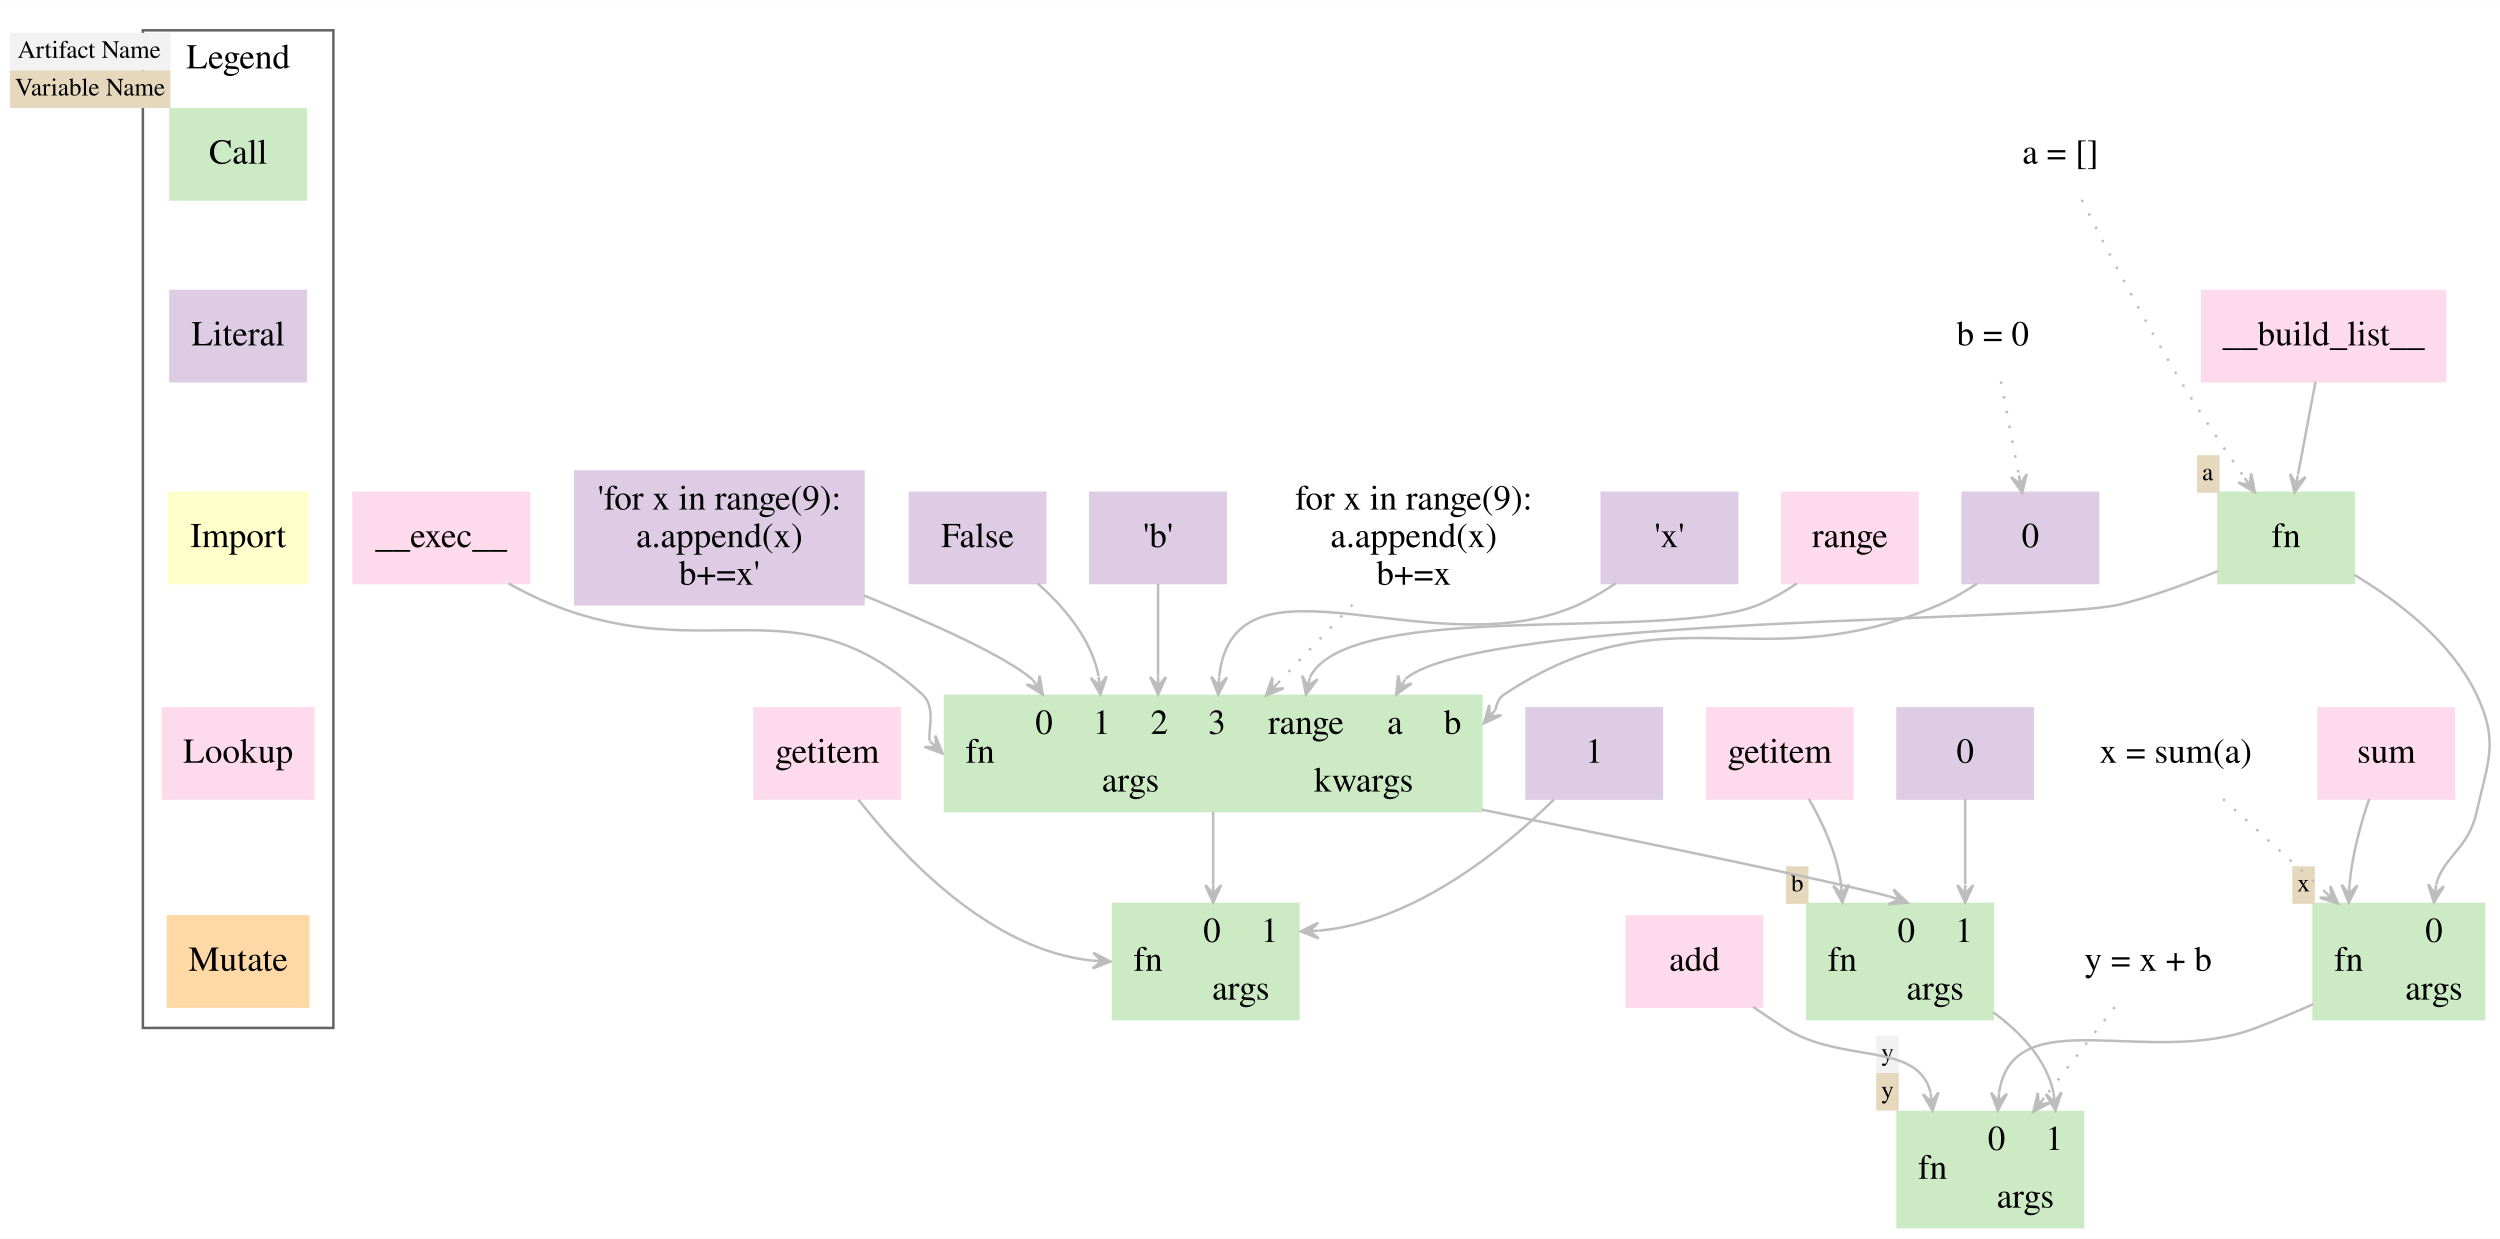
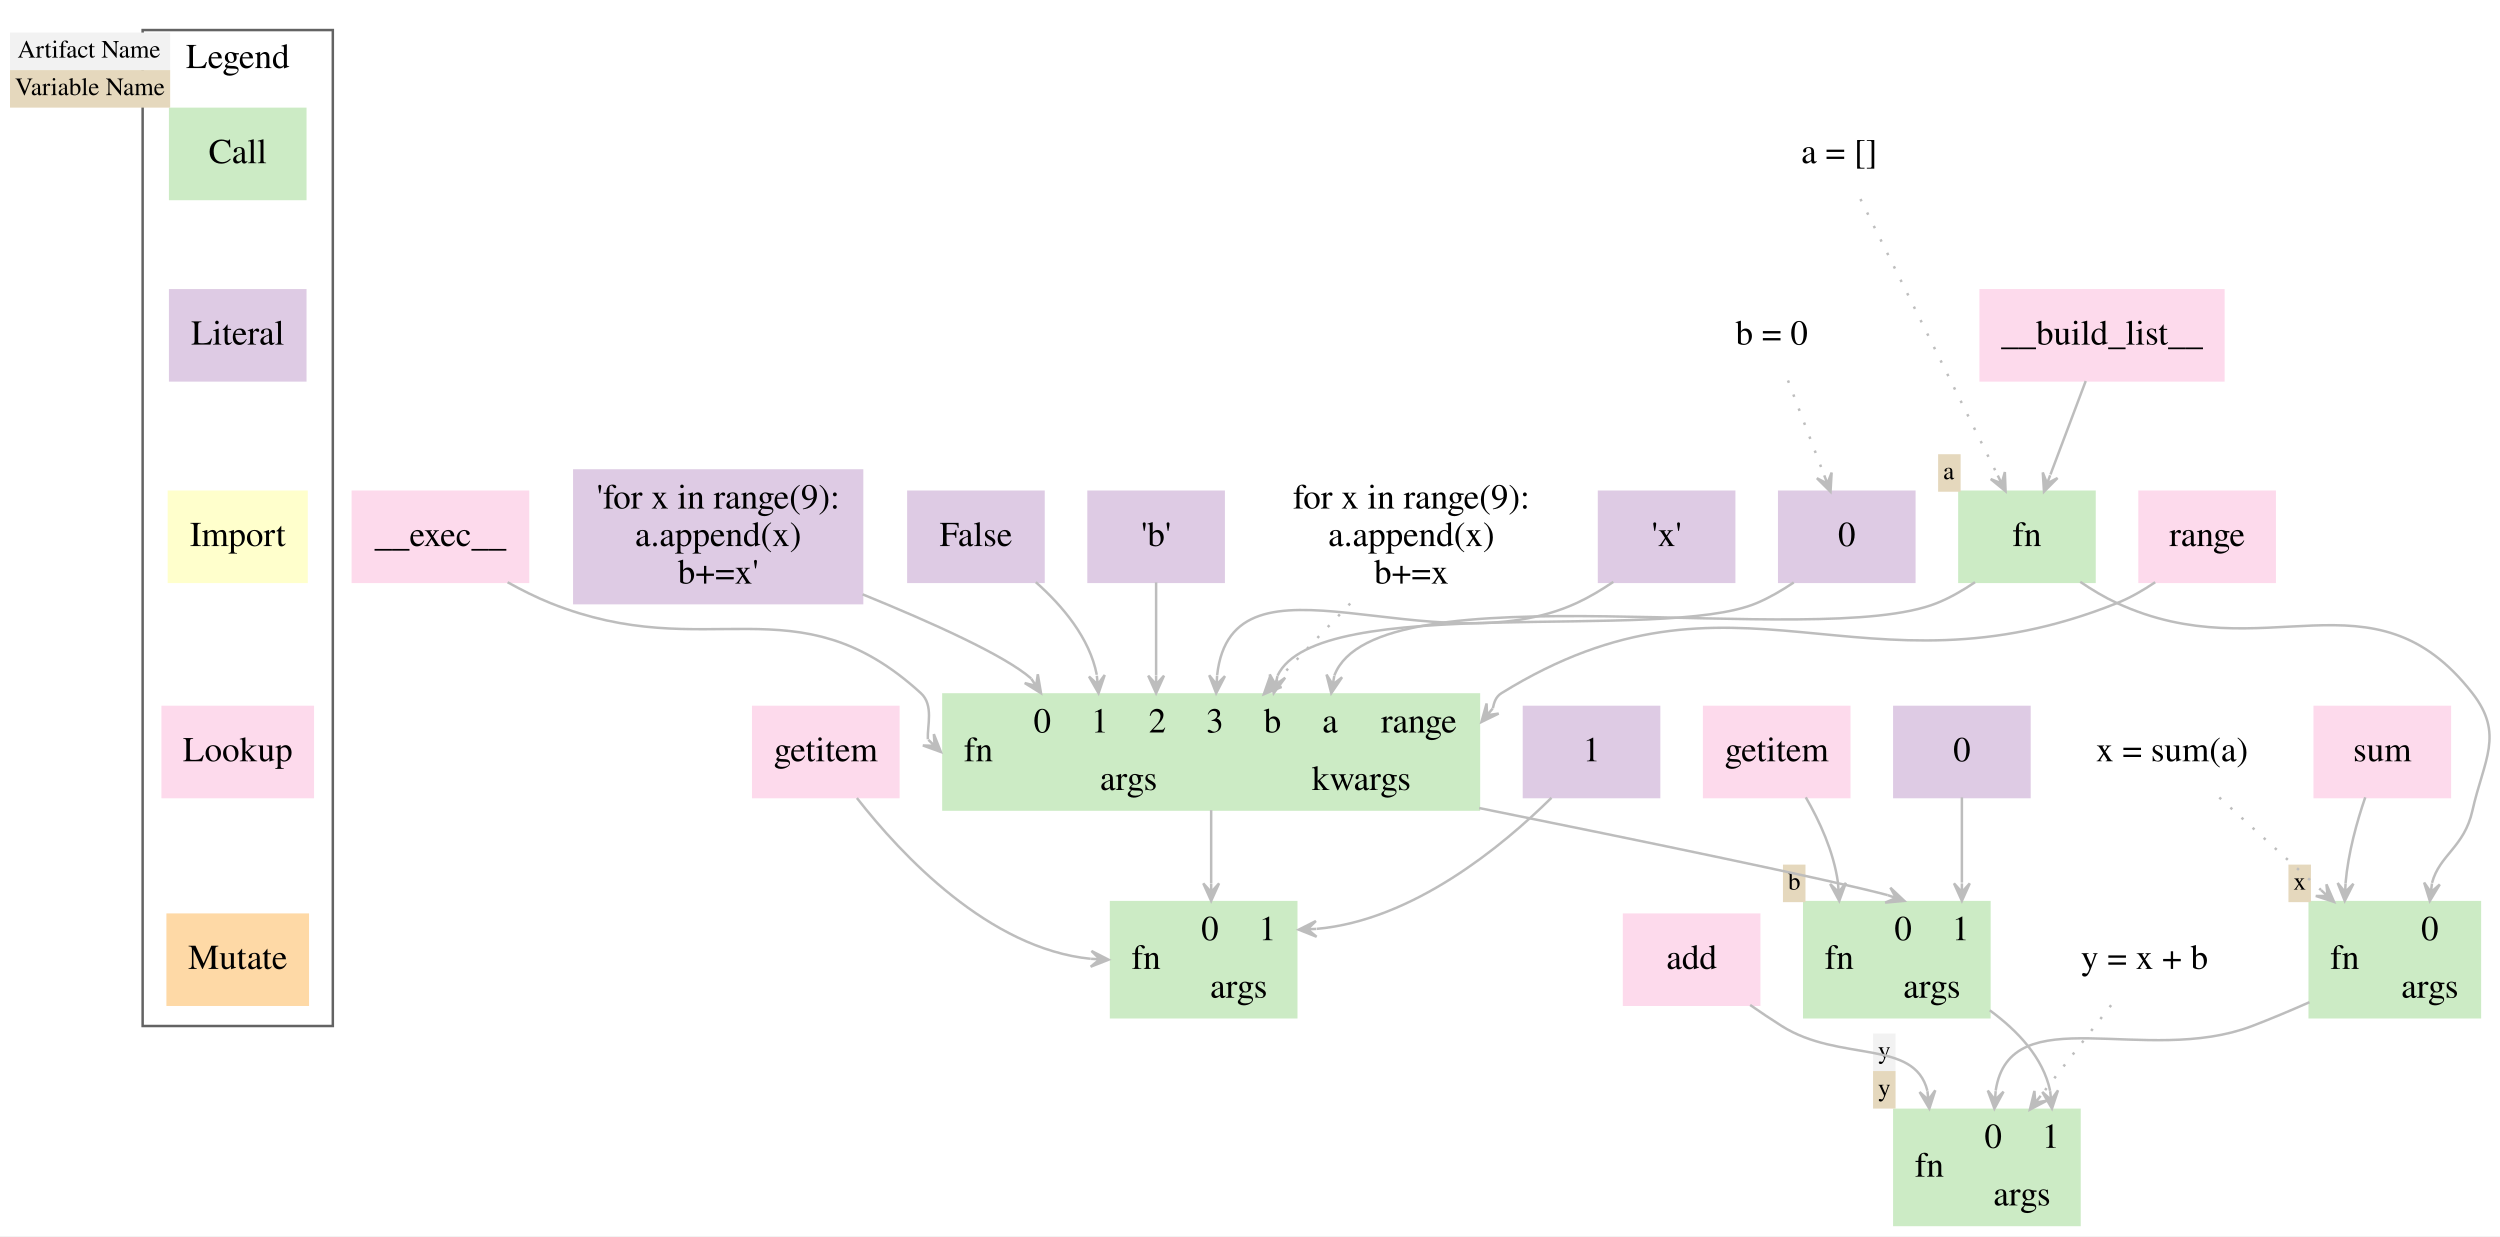
- <svg xmlns="http://www.w3.org/2000/svg" width="997pt" height="494pt" viewBox="0.00 0.00 997.36 494.00">
+ <svg xmlns="http://www.w3.org/2000/svg" width="999pt" height="494pt" viewBox="0.00 0.00 999.04 494.00">
  <g id="graph0" class="graph" transform="scale(1 1) rotate(0) translate(4 490)">
-     <polygon fill="white" stroke="transparent" points="-4,4 -4,-490 993.36,-490 993.36,4 -4,4" />
+     <polygon fill="white" stroke="transparent" points="-4,4 -4,-490 995.04,-490 995.04,4 -4,4" />
    <g id="clust1" class="cluster">
      <polygon fill="none" stroke="#636363" points="53,-80 53,-478 129,-478 129,-80 53,-80" />
      <text text-anchor="middle" x="91" y="-462.8" font-family="Times,serif" font-size="14.00">Legend</text>
    </g>
    <g id="node1" class="node">
      <polygon fill="#ccebc5" stroke="#ccebc5" points="64,-410.5 64,-446.5 118,-446.5 118,-410.5 64,-410.5" />
      <text text-anchor="middle" x="91" y="-424.8" font-family="Times,serif" font-size="14.00">Call</text>
      <polygon fill="#f2f2f2" stroke="transparent" points="0,-462 0,-477 64,-477 64,-462 0,-462" />
      <text text-anchor="start" x="3" y="-467" font-family="Times,serif" font-size="10.00">Artifact Name</text>
      <polygon fill="#e5d8bd" stroke="transparent" points="0,-447 0,-462 64,-462 64,-447 0,-447" />
      <text text-anchor="start" x="2" y="-452" font-family="Times,serif" font-size="10.00">Variable Name</text>
    </g>
    <g id="node2" class="node">
      <polygon fill="#decbe4" stroke="#decbe4" points="118,-374 64,-374 64,-338 118,-338 118,-374" />
      <text text-anchor="middle" x="91" y="-352.3" font-family="Times,serif" font-size="14.00">Literal</text>
    </g>
    <g id="node3" class="node">
      <polygon fill="#ffffcc" stroke="#ffffcc" points="118.5,-293.5 63.5,-293.5 63.5,-257.5 118.5,-257.5 118.5,-293.5" />
      <text text-anchor="middle" x="91" y="-271.8" font-family="Times,serif" font-size="14.00">Import</text>
    </g>
    <g id="node4" class="node">
      <polygon fill="#fddaec" stroke="#fddaec" points="121,-207.5 61,-207.5 61,-171.5 121,-171.5 121,-207.5" />
      <text text-anchor="middle" x="91" y="-185.8" font-family="Times,serif" font-size="14.00">Lookup</text>
    </g>
    <g id="node5" class="node">
      <polygon fill="#fed9a6" stroke="#fed9a6" points="63,-88.5 63,-124.5 119,-124.5 119,-88.5 63,-88.5" />
      <text text-anchor="middle" x="91" y="-102.8" font-family="Times,serif" font-size="14.00">Mutate</text>
    </g>
    <g id="node6" class="node">
-       <polygon fill="#fddaec" stroke="#fddaec" points="971.5,-374 874.5,-374 874.5,-338 971.5,-338 971.5,-374" />
-       <text text-anchor="middle" x="923" y="-352.3" font-family="Times,serif" font-size="14.00">__build_list__</text>
+       <polygon fill="#fddaec" stroke="#fddaec" points="884.5,-374 787.5,-374 787.5,-338 884.5,-338 884.5,-374" />
+       <text text-anchor="middle" x="836" y="-352.3" font-family="Times,serif" font-size="14.00">__build_list__</text>
    </g>
    <g id="node7" class="node">
-       <polygon fill="#ccebc5" stroke="#ccebc5" points="881,-257.5 881,-293.5 935,-293.5 935,-257.5 881,-257.5" />
-       <text text-anchor="middle" x="908" y="-271.8" font-family="Times,serif" font-size="14.00">fn</text>
-       <polygon fill="#e5d8bd" stroke="transparent" points="872.5,-293.5 872.5,-308.5 881.5,-308.5 881.5,-293.5 872.5,-293.5" />
-       <text text-anchor="start" x="874.5" y="-298.5" font-family="Times,serif" font-size="10.00">a</text>
+       <polygon fill="#ccebc5" stroke="#ccebc5" points="779,-257.5 779,-293.5 833,-293.5 833,-257.5 779,-257.5" />
+       <text text-anchor="middle" x="806" y="-271.8" font-family="Times,serif" font-size="14.00">fn</text>
+       <polygon fill="#e5d8bd" stroke="transparent" points="770.5,-293.5 770.5,-308.5 779.5,-308.5 779.5,-293.5 770.5,-293.5" />
+       <text text-anchor="start" x="772.5" y="-298.5" font-family="Times,serif" font-size="10.00">a</text>
    </g>
    <g id="edge5" class="edge">
-       <path fill="none" stroke="#bdbdbd" d="M919.75,-337.75C917.7,-326.93 915.04,-312.8 912.76,-300.74" />
-       <polygon fill="#bdbdbd" stroke="#bdbdbd" points="911.4,-293.54 915.8,-299.84 912.05,-296.98 912.7,-300.42 912.7,-300.42 912.7,-300.42 912.05,-296.98 909.61,-301.01 911.4,-293.54 911.4,-293.54" />
+       <path fill="none" stroke="#bdbdbd" d="M829.49,-337.75C825.37,-326.83 819.98,-312.54 815.4,-300.4" />
+       <polygon fill="#bdbdbd" stroke="#bdbdbd" points="812.81,-293.54 818.23,-298.98 814.04,-296.82 815.28,-300.09 815.28,-300.09 815.28,-300.09 814.04,-296.82 812.33,-301.21 812.81,-293.54 812.81,-293.54" />
    </g>
    <g id="node15" class="node">
      <polygon fill="#ccebc5" stroke="#ccebc5" points="373,-166.5 373,-212.5 587,-212.5 587,-166.5 373,-166.5" />
      <text text-anchor="middle" x="387" y="-185.8" font-family="Times,serif" font-size="14.00">fn</text>
      <polyline fill="none" stroke="#ccebc5" points="401,-166.5 401,-212.5 " />
      <text text-anchor="middle" x="412.5" y="-197.3" font-family="Times,serif" font-size="14.00">0</text>
      <polyline fill="none" stroke="#ccebc5" points="424,-189.5 424,-212.5 " />
      <text text-anchor="middle" x="435.5" y="-197.3" font-family="Times,serif" font-size="14.00">1</text>
      <polyline fill="none" stroke="#ccebc5" points="447,-189.5 447,-212.5 " />
      <text text-anchor="middle" x="458.5" y="-197.3" font-family="Times,serif" font-size="14.00">2</text>
      <polyline fill="none" stroke="#ccebc5" points="470,-189.5 470,-212.5 " />
      <text text-anchor="middle" x="481.5" y="-197.3" font-family="Times,serif" font-size="14.00">3</text>
      <polyline fill="none" stroke="#ccebc5" points="401,-189.5 493,-189.5 " />
      <text text-anchor="middle" x="447" y="-174.3" font-family="Times,serif" font-size="14.00">args</text>
      <polyline fill="none" stroke="#ccebc5" points="493,-166.5 493,-212.5 " />
-       <text text-anchor="middle" x="517" y="-197.3" font-family="Times,serif" font-size="14.00">range</text>
-       <polyline fill="none" stroke="#ccebc5" points="541,-189.5 541,-212.5 " />
-       <text text-anchor="middle" x="552.5" y="-197.3" font-family="Times,serif" font-size="14.00">a</text>
-       <polyline fill="none" stroke="#ccebc5" points="564,-189.5 564,-212.5 " />
-       <text text-anchor="middle" x="575.5" y="-197.3" font-family="Times,serif" font-size="14.00">b</text>
+       <text text-anchor="middle" x="504.5" y="-197.3" font-family="Times,serif" font-size="14.00">b</text>
+       <polyline fill="none" stroke="#ccebc5" points="516,-189.5 516,-212.5 " />
+       <text text-anchor="middle" x="527.5" y="-197.3" font-family="Times,serif" font-size="14.00">a</text>
+       <polyline fill="none" stroke="#ccebc5" points="539,-189.5 539,-212.5 " />
+       <text text-anchor="middle" x="563" y="-197.3" font-family="Times,serif" font-size="14.00">range</text>
      <polyline fill="none" stroke="#ccebc5" points="493,-189.5 587,-189.5 " />
      <text text-anchor="middle" x="540" y="-174.3" font-family="Times,serif" font-size="14.00">kwargs</text>
    </g>
    <g id="edge12" class="edge">
-       <path fill="none" stroke="#bdbdbd" d="M880.87,-262.29C869.13,-257.47 855.1,-252.29 842,-249 812.82,-241.66 588.11,-244.82 556.65,-219.3" />
-       <polygon fill="#bdbdbd" stroke="#bdbdbd" points="553,-213 559.24,-217.48 554.76,-216.03 556.51,-219.06 556.51,-219.06 556.51,-219.06 554.76,-216.03 553.79,-220.64 553,-213 553,-213" />
+       <path fill="none" stroke="#bdbdbd" d="M785.26,-257.36C780.49,-254.13 775.26,-251.11 770,-249 721.91,-229.68 545.65,-263.88 529.23,-220.05" />
+       <polygon fill="#bdbdbd" stroke="#bdbdbd" points="528,-213 532.31,-219.36 528.6,-216.45 529.2,-219.9 529.2,-219.9 529.2,-219.9 528.6,-216.45 526.1,-220.44 528,-213 528,-213" />
    </g>
    <g id="node23" class="node">
      <polygon fill="#ccebc5" stroke="#ccebc5" points="919,-83.5 919,-129.5 987,-129.5 987,-83.5 919,-83.5" />
      <text text-anchor="middle" x="933" y="-102.8" font-family="Times,serif" font-size="14.00">fn</text>
      <polyline fill="none" stroke="#ccebc5" points="947,-83.5 947,-129.5 " />
      <text text-anchor="middle" x="967" y="-114.3" font-family="Times,serif" font-size="14.00">0</text>
      <polyline fill="none" stroke="#ccebc5" points="947,-106.5 987,-106.5 " />
      <text text-anchor="middle" x="967" y="-91.3" font-family="Times,serif" font-size="14.00">args</text>
      <polygon fill="#e5d8bd" stroke="transparent" points="910.5,-129.5 910.5,-144.5 919.5,-144.5 919.5,-129.5 910.5,-129.5" />
      <text text-anchor="start" x="912.5" y="-134.5" font-family="Times,serif" font-size="10.00">x</text>
    </g>
    <g id="edge21" class="edge">
-       <path fill="none" stroke="#bdbdbd" d="M935.13,-260.82C952.62,-250.36 973.91,-234.14 984,-213 993,-194.15 988.57,-186.38 984,-166 980.73,-151.43 970.88,-148.42 967.88,-137.2" />
+       <path fill="none" stroke="#bdbdbd" d="M827.3,-257.5C831.95,-254.34 836.99,-251.31 842,-249 901.12,-221.72 944.02,-264.38 984,-213 996.83,-196.51 988.57,-186.38 984,-166 980.73,-151.43 970.88,-148.42 967.88,-137.2" />
      <polygon fill="#bdbdbd" stroke="#bdbdbd" points="967,-130 970.97,-136.57 967.42,-133.47 967.85,-136.95 967.85,-136.95 967.85,-136.95 967.42,-133.47 964.72,-137.33 967,-130 967,-130" />
    </g>
    <g id="node8" class="node">
-       <polygon fill="#decbe4" stroke="#decbe4" points="833,-293.5 779,-293.5 779,-257.5 833,-257.5 833,-293.5" />
-       <text text-anchor="middle" x="806" y="-271.8" font-family="Times,serif" font-size="14.00">0</text>
+       <polygon fill="#decbe4" stroke="#decbe4" points="761,-293.5 707,-293.5 707,-257.5 761,-257.5 761,-293.5" />
+       <text text-anchor="middle" x="734" y="-271.8" font-family="Times,serif" font-size="14.00">0</text>
+     </g>
+     <g id="edge11" class="edge">
+       <path fill="none" stroke="#bdbdbd" d="M712.81,-257.25C708.15,-254.11 703.08,-251.15 698,-249 660.18,-232.99 522.52,-253.88 506.52,-219.99" />
+       <polygon fill="#bdbdbd" stroke="#bdbdbd" points="505,-213 509.57,-219.17 505.74,-216.42 506.49,-219.84 506.49,-219.84 506.49,-219.84 505.74,-216.42 503.41,-220.51 505,-213 505,-213" />
+     </g>
+     <g id="node9" class="node">
+       <polygon fill="#fddaec" stroke="#fddaec" points="905,-293.5 851,-293.5 851,-257.5 905,-257.5 905,-293.5" />
+       <text text-anchor="middle" x="878" y="-271.8" font-family="Times,serif" font-size="14.00">range</text>
    </g>
    <g id="edge13" class="edge">
-       <path fill="none" stroke="#bdbdbd" d="M784.78,-257.32C780.12,-254.18 775.06,-251.2 770,-249 697.58,-217.51 661.9,-256.51 596,-213 593.73,-211.5 593.1,-209.11 592.6,-206.9" />
-       <polygon fill="#bdbdbd" stroke="#bdbdbd" points="588,-201.5 594.94,-204.79 590.27,-204.16 592.54,-206.83 592.54,-206.83 592.54,-206.83 590.27,-204.16 590.14,-208.87 588,-201.5 588,-201.5" />
-     </g>
-     <g id="node9" class="node">
-       <polygon fill="#fddaec" stroke="#fddaec" points="761,-293.5 707,-293.5 707,-257.5 761,-257.5 761,-293.5" />
-       <text text-anchor="middle" x="734" y="-271.8" font-family="Times,serif" font-size="14.00">range</text>
-     </g>
-     <g id="edge11" class="edge">
-       <path fill="none" stroke="#bdbdbd" d="M712.79,-257.29C708.13,-254.15 703.07,-251.18 698,-249 662.68,-233.8 534.5,-251.5 518.62,-219.98" />
-       <polygon fill="#bdbdbd" stroke="#bdbdbd" points="517,-213 521.65,-219.11 517.79,-216.41 518.58,-219.82 518.58,-219.82 518.58,-219.82 517.79,-216.41 515.51,-220.53 517,-213 517,-213" />
+       <path fill="none" stroke="#bdbdbd" d="M857.26,-257.35C852.49,-254.13 847.26,-251.11 842,-249 739.42,-207.93 689.96,-271.15 596,-213 593.68,-211.57 593.05,-209.19 592.56,-206.96" />
+       <polygon fill="#bdbdbd" stroke="#bdbdbd" points="588,-201.5 594.9,-204.86 590.24,-204.19 592.49,-206.87 592.49,-206.87 592.49,-206.87 590.24,-204.19 590.07,-208.89 588,-201.5 588,-201.5" />
    </g>
    <g id="node10" class="node">
      <polygon fill="#fddaec" stroke="#fddaec" points="207,-293.5 137,-293.5 137,-257.5 207,-257.5 207,-293.5" />
      <text text-anchor="middle" x="172" y="-271.8" font-family="Times,serif" font-size="14.00">__exec__</text>
    </g>
    <g id="edge6" class="edge">
      <path fill="none" stroke="#bdbdbd" d="M198.85,-257.33C204.38,-254.25 210.26,-251.3 216,-249 278.82,-223.77 314.04,-258.68 364,-213 369.22,-208.23 366.5,-199.93 366.78,-194.58" />
      <polygon fill="#bdbdbd" stroke="#bdbdbd" points="372,-189.5 369.18,-196.64 369.49,-191.94 366.98,-194.38 366.98,-194.38 366.98,-194.38 369.49,-191.94 364.79,-192.12 372,-189.5 372,-189.5" />
    </g>
    <g id="node11" class="node">
      <polygon fill="#decbe4" stroke="#decbe4" points="340.5,-302 225.5,-302 225.5,-249 340.5,-249 340.5,-302" />
      <text text-anchor="middle" x="283" y="-286.8" font-family="Times,serif" font-size="14.00">'for x in range(9):</text>
      <text text-anchor="middle" x="283" y="-271.8" font-family="Times,serif" font-size="14.00">    a.append(x)</text>
      <text text-anchor="middle" x="283" y="-256.8" font-family="Times,serif" font-size="14.00">    b+=x'</text>
    </g>
    <g id="edge7" class="edge">
      <path fill="none" stroke="#bdbdbd" d="M340.71,-252.5C368.35,-241.24 397.67,-228.03 408.07,-218.87" />
      <polygon fill="#bdbdbd" stroke="#bdbdbd" points="412,-213 410.72,-220.57 410.05,-215.91 408.1,-218.81 408.1,-218.81 408.1,-218.81 410.05,-215.91 405.49,-217.06 412,-213 412,-213" />
    </g>
    <g id="node12" class="node">
      <polygon fill="#decbe4" stroke="#decbe4" points="413,-293.5 359,-293.5 359,-257.5 413,-257.5 413,-293.5" />
      <text text-anchor="middle" x="386" y="-271.8" font-family="Times,serif" font-size="14.00">False</text>
    </g>
    <g id="edge8" class="edge">
      <path fill="none" stroke="#bdbdbd" d="M409.93,-257.37C420.62,-247.88 431.45,-235.04 434.29,-220.35" />
      <polygon fill="#bdbdbd" stroke="#bdbdbd" points="435,-213 437.46,-220.27 434.66,-216.48 434.32,-219.97 434.32,-219.97 434.32,-219.97 434.66,-216.48 431.19,-219.66 435,-213 435,-213" />
    </g>
    <g id="node13" class="node">
      <polygon fill="#decbe4" stroke="#decbe4" points="485,-293.5 431,-293.5 431,-257.5 485,-257.5 485,-293.5" />
      <text text-anchor="middle" x="458" y="-271.8" font-family="Times,serif" font-size="14.00">'b'</text>
    </g>
    <g id="edge9" class="edge">
      <path fill="none" stroke="#bdbdbd" d="M458,-257.27C458,-246.87 458,-233.14 458,-220.13" />
      <polygon fill="#bdbdbd" stroke="#bdbdbd" points="458,-213 461.15,-220 458,-216.5 458,-220 458,-220 458,-220 458,-216.5 454.85,-220 458,-213 458,-213" />
    </g>
    <g id="node14" class="node">
      <polygon fill="#decbe4" stroke="#decbe4" points="689,-293.5 635,-293.5 635,-257.5 689,-257.5 689,-293.5" />
      <text text-anchor="middle" x="662" y="-271.8" font-family="Times,serif" font-size="14.00">'x'</text>
    </g>
    <g id="edge10" class="edge">
      <path fill="none" stroke="#bdbdbd" d="M640.71,-257.48C636.05,-254.33 631.01,-251.3 626,-249 568.4,-222.54 488.53,-274.61 482.38,-220.18" />
      <polygon fill="#bdbdbd" stroke="#bdbdbd" points="482,-213 485.51,-219.82 482.18,-216.5 482.37,-219.99 482.37,-219.99 482.37,-219.99 482.18,-216.5 479.22,-220.16 482,-213 482,-213" />
    </g>
    <g id="node18" class="node">
      <polygon fill="#ccebc5" stroke="#ccebc5" points="717,-83.5 717,-129.5 791,-129.5 791,-83.5 717,-83.5" />
      <text text-anchor="middle" x="731" y="-102.8" font-family="Times,serif" font-size="14.00">fn</text>
      <polyline fill="none" stroke="#ccebc5" points="745,-83.5 745,-129.5 " />
      <text text-anchor="middle" x="756.5" y="-114.3" font-family="Times,serif" font-size="14.00">0</text>
      <polyline fill="none" stroke="#ccebc5" points="768,-106.5 768,-129.5 " />
      <text text-anchor="middle" x="779.5" y="-114.3" font-family="Times,serif" font-size="14.00">1</text>
      <polyline fill="none" stroke="#ccebc5" points="745,-106.5 791,-106.5 " />
      <text text-anchor="middle" x="768" y="-91.3" font-family="Times,serif" font-size="14.00">args</text>
      <polygon fill="#e5d8bd" stroke="transparent" points="708.5,-129.5 708.5,-144.5 717.5,-144.5 717.5,-129.5 708.5,-129.5" />
      <text text-anchor="start" x="710.5" y="-134.5" font-family="Times,serif" font-size="10.00">b</text>
    </g>
    <g id="edge15" class="edge">
      <path fill="none" stroke="#bdbdbd" d="M587.1,-167.1C652.56,-153.87 727.9,-138.29 750.36,-132.3" />
      <polygon fill="#bdbdbd" stroke="#bdbdbd" points="757,-130 751.42,-135.27 753.69,-131.15 750.39,-132.29 750.39,-132.29 750.39,-132.29 753.69,-131.15 749.35,-129.31 757,-130 757,-130" />
    </g>
    <g id="node21" class="node">
      <polygon fill="#ccebc5" stroke="#ccebc5" points="440,-83.5 440,-129.5 514,-129.5 514,-83.5 440,-83.5" />
      <text text-anchor="middle" x="454" y="-102.8" font-family="Times,serif" font-size="14.00">fn</text>
      <polyline fill="none" stroke="#ccebc5" points="468,-83.5 468,-129.5 " />
      <text text-anchor="middle" x="479.5" y="-114.3" font-family="Times,serif" font-size="14.00">0</text>
      <polyline fill="none" stroke="#ccebc5" points="491,-106.5 491,-129.5 " />
      <text text-anchor="middle" x="502.5" y="-114.3" font-family="Times,serif" font-size="14.00">1</text>
      <polyline fill="none" stroke="#ccebc5" points="468,-106.5 514,-106.5 " />
      <text text-anchor="middle" x="491" y="-91.3" font-family="Times,serif" font-size="14.00">args</text>
    </g>
    <g id="edge18" class="edge">
      <path fill="none" stroke="#bdbdbd" d="M480,-166.28C480,-157.48 480,-147.11 480,-137.15" />
      <polygon fill="#bdbdbd" stroke="#bdbdbd" points="480,-130 483.15,-137 480,-133.5 480,-137 480,-137 480,-137 480,-133.5 476.85,-137 480,-130 480,-130" />
    </g>
    <g id="node16" class="node">
      <polygon fill="#fddaec" stroke="#fddaec" points="735,-207.5 677,-207.5 677,-171.5 735,-171.5 735,-207.5" />
      <text text-anchor="middle" x="706" y="-185.8" font-family="Times,serif" font-size="14.00">getitem</text>
    </g>
    <g id="edge14" class="edge">
      <path fill="none" stroke="#bdbdbd" d="M717.62,-171.39C723.08,-161.98 728.76,-149.72 730.48,-137.31" />
      <polygon fill="#bdbdbd" stroke="#bdbdbd" points="731,-130 733.64,-137.21 730.75,-133.49 730.5,-136.98 730.5,-136.98 730.5,-136.98 730.75,-133.49 727.36,-136.76 731,-130 731,-130" />
    </g>
    <g id="node17" class="node">
      <polygon fill="#decbe4" stroke="#decbe4" points="807,-207.5 753,-207.5 753,-171.5 807,-171.5 807,-207.5" />
      <text text-anchor="middle" x="780" y="-185.8" font-family="Times,serif" font-size="14.00">0</text>
    </g>
    <g id="edge16" class="edge">
      <path fill="none" stroke="#bdbdbd" d="M780,-171.35C780,-161.69 780,-149.22 780,-137.31" />
      <polygon fill="#bdbdbd" stroke="#bdbdbd" points="780,-130 783.15,-137 780,-133.5 780,-137 780,-137 780,-137 780,-133.5 776.85,-137 780,-130 780,-130" />
    </g>
    <g id="node25" class="node">
      <polygon fill="#ccebc5" stroke="#ccebc5" points="753,-0.5 753,-46.5 827,-46.5 827,-0.5 753,-0.5" />
      <text text-anchor="middle" x="767" y="-19.8" font-family="Times,serif" font-size="14.00">fn</text>
      <polyline fill="none" stroke="#ccebc5" points="781,-0.5 781,-46.5 " />
      <text text-anchor="middle" x="792.5" y="-31.3" font-family="Times,serif" font-size="14.00">0</text>
      <polyline fill="none" stroke="#ccebc5" points="804,-23.5 804,-46.5 " />
      <text text-anchor="middle" x="815.5" y="-31.3" font-family="Times,serif" font-size="14.00">1</text>
      <polyline fill="none" stroke="#ccebc5" points="781,-23.5 827,-23.5 " />
      <text text-anchor="middle" x="804" y="-8.3" font-family="Times,serif" font-size="14.00">args</text>
      <polygon fill="#f2f2f2" stroke="transparent" points="744.5,-62 744.5,-77 753.5,-77 753.5,-62 744.5,-62" />
      <text text-anchor="start" x="746.5" y="-67" font-family="Times,serif" font-size="10.00">y</text>
      <polygon fill="#e5d8bd" stroke="transparent" points="744.5,-47 744.5,-62 753.5,-62 753.5,-47 744.5,-47" />
      <text text-anchor="start" x="746.5" y="-52" font-family="Times,serif" font-size="10.00">y</text>
    </g>
    <g id="edge24" class="edge">
      <path fill="none" stroke="#bdbdbd" d="M791.14,-86.27C802.38,-78.04 812.51,-67.26 815.26,-54.1" />
      <polygon fill="#bdbdbd" stroke="#bdbdbd" points="816,-47 818.41,-54.29 815.64,-50.48 815.28,-53.96 815.28,-53.96 815.28,-53.96 815.64,-50.48 812.14,-53.64 816,-47 816,-47" />
    </g>
    <g id="node19" class="node">
      <polygon fill="#fddaec" stroke="#fddaec" points="355,-207.5 297,-207.5 297,-171.5 355,-171.5 355,-207.5" />
      <text text-anchor="middle" x="326" y="-185.8" font-family="Times,serif" font-size="14.00">getitem</text>
    </g>
    <g id="edge17" class="edge">
      <path fill="none" stroke="#bdbdbd" d="M338.43,-171.11C356.2,-148.36 391.26,-110.88 431.89,-106.85" />
      <polygon fill="#bdbdbd" stroke="#bdbdbd" points="439,-106.5 432.17,-109.99 435.5,-106.67 432.01,-106.85 432.01,-106.85 432.01,-106.85 435.5,-106.67 431.85,-103.7 439,-106.5 439,-106.5" />
    </g>
    <g id="node20" class="node">
      <polygon fill="#decbe4" stroke="#decbe4" points="659,-207.5 605,-207.5 605,-171.5 659,-171.5 659,-207.5" />
      <text text-anchor="middle" x="632" y="-185.8" font-family="Times,serif" font-size="14.00">1</text>
    </g>
    <g id="edge19" class="edge">
      <path fill="none" stroke="#bdbdbd" d="M615.99,-171.2C596.22,-151.68 560.46,-122.21 522.18,-118.82" />
      <polygon fill="#bdbdbd" stroke="#bdbdbd" points="515,-118.5 522.13,-115.67 518.5,-118.66 521.99,-118.81 521.99,-118.81 521.99,-118.81 518.5,-118.66 521.85,-121.96 515,-118.5 515,-118.5" />
    </g>
    <g id="node22" class="node">
      <polygon fill="#fddaec" stroke="#fddaec" points="975,-207.5 921,-207.5 921,-171.5 975,-171.5 975,-207.5" />
      <text text-anchor="middle" x="948" y="-185.8" font-family="Times,serif" font-size="14.00">sum</text>
    </g>
    <g id="edge20" class="edge">
      <path fill="none" stroke="#bdbdbd" d="M941.2,-171.39C937.88,-161.77 934.38,-149.27 933.32,-137.1" />
      <polygon fill="#bdbdbd" stroke="#bdbdbd" points="933,-130 936.46,-136.85 933.16,-133.5 933.32,-136.99 933.32,-136.99 933.32,-136.99 933.16,-133.5 930.17,-137.14 933,-130 933,-130" />
    </g>
    <g id="edge23" class="edge">
      <path fill="none" stroke="#bdbdbd" d="M918.9,-89.51C911.42,-86.21 903.49,-82.87 896,-80 853.56,-63.76 799.32,-91.69 793.51,-54.19" />
      <polygon fill="#bdbdbd" stroke="#bdbdbd" points="793,-47 796.64,-53.76 793.25,-50.49 793.5,-53.98 793.5,-53.98 793.5,-53.98 793.25,-50.49 790.35,-54.21 793,-47 793,-47" />
    </g>
    <g id="node24" class="node">
      <polygon fill="#fddaec" stroke="#fddaec" points="699,-124.5 645,-124.5 645,-88.5 699,-88.5 699,-124.5" />
      <text text-anchor="middle" x="672" y="-102.8" font-family="Times,serif" font-size="14.00">add</text>
    </g>
    <g id="edge22" class="edge">
      <path fill="none" stroke="#bdbdbd" d="M695.38,-88.4C699.53,-85.52 703.86,-82.62 708,-80 731.12,-65.4 761.03,-74.93 766.22,-54.11" />
      <polygon fill="#bdbdbd" stroke="#bdbdbd" points="767,-47 769.36,-54.3 766.62,-50.48 766.23,-53.96 766.23,-53.96 766.23,-53.96 766.62,-50.48 763.1,-53.61 767,-47 767,-47" />
    </g>
    <g id="node26" class="node">
-       <text text-anchor="middle" x="818" y="-424.8" font-family="Times,serif" font-size="14.00">a = []</text>
+       <text text-anchor="middle" x="731" y="-424.8" font-family="Times,serif" font-size="14.00">a = []</text>
    </g>
    <g id="edge25" class="edge">
-       <path fill="none" stroke="#bdbdbd" stroke-dasharray="1,5" d="M826.5,-410.37C835.7,-392.13 851.08,-362.57 866,-338 873.87,-325.04 883.34,-311.05 891.3,-299.69" />
-       <polygon fill="#bdbdbd" stroke="#bdbdbd" points="895.55,-293.67 894.08,-301.21 893.53,-296.53 891.51,-299.39 891.51,-299.39 891.51,-299.39 893.53,-296.53 888.94,-297.57 895.55,-293.67 895.55,-293.67" />
+       <path fill="none" stroke="#bdbdbd" stroke-dasharray="1,5" d="M739.46,-410.47C752.85,-383.51 778.97,-330.92 794.2,-300.26" />
+       <polygon fill="#bdbdbd" stroke="#bdbdbd" points="797.46,-293.7 797.17,-301.37 795.9,-296.83 794.34,-299.97 794.34,-299.97 794.34,-299.97 795.9,-296.83 791.52,-298.57 797.46,-293.7 797.46,-293.7" />
    </g>
    <g id="node27" class="node">
-       <text text-anchor="middle" x="791" y="-352.3" font-family="Times,serif" font-size="14.00">b = 0</text>
+       <text text-anchor="middle" x="704" y="-352.3" font-family="Times,serif" font-size="14.00">b = 0</text>
    </g>
    <g id="edge27" class="edge">
-       <path fill="none" stroke="#bdbdbd" stroke-dasharray="1,5" d="M794.25,-337.97C796.34,-327.06 799.07,-312.75 801.38,-300.68" />
-       <polygon fill="#bdbdbd" stroke="#bdbdbd" points="802.75,-293.5 804.53,-300.97 802.09,-296.94 801.44,-300.38 801.44,-300.38 801.44,-300.38 802.09,-296.94 798.34,-299.78 802.75,-293.5 802.75,-293.5" />
+       <path fill="none" stroke="#bdbdbd" stroke-dasharray="1,5" d="M710.51,-337.97C714.72,-326.96 720.25,-312.48 724.89,-300.33" />
+       <polygon fill="#bdbdbd" stroke="#bdbdbd" points="727.5,-293.5 727.95,-301.16 726.25,-296.77 725,-300.04 725,-300.04 725,-300.04 726.25,-296.77 722.06,-298.91 727.5,-293.5 727.5,-293.5" />
    </g>
    <g id="node28" class="node">
      <text text-anchor="middle" x="560" y="-286.8" font-family="Times,serif" font-size="14.00">for x in range(9):</text>
      <text text-anchor="middle" x="560" y="-271.8" font-family="Times,serif" font-size="14.00">    a.append(x)</text>
      <text text-anchor="middle" x="560" y="-256.8" font-family="Times,serif" font-size="14.00">    b+=x</text>
    </g>
    <g id="edge29" class="edge">
      <path fill="none" stroke="#bdbdbd" stroke-dasharray="1,5" d="M535.56,-248.84C526.17,-238.98 515.42,-227.7 505.9,-217.7" />
      <polygon fill="#bdbdbd" stroke="#bdbdbd" points="501.05,-212.6 508.15,-215.49 503.46,-215.13 505.87,-217.67 505.87,-217.67 505.87,-217.67 503.46,-215.13 503.59,-219.84 501.05,-212.6 501.05,-212.6" />
    </g>
    <g id="node29" class="node">
      <text text-anchor="middle" x="864" y="-185.8" font-family="Times,serif" font-size="14.00">x = sum(a)</text>
    </g>
    <g id="edge31" class="edge">
      <path fill="none" stroke="#bdbdbd" stroke-dasharray="1,5" d="M882.87,-171.32C894.68,-160.58 910.13,-146.52 923.52,-134.33" />
      <polygon fill="#bdbdbd" stroke="#bdbdbd" points="928.73,-129.59 925.68,-136.63 926.14,-131.94 923.55,-134.3 923.55,-134.3 923.55,-134.3 926.14,-131.94 921.43,-131.97 928.73,-129.59 928.73,-129.59" />
    </g>
    <g id="node30" class="node">
      <text text-anchor="middle" x="853" y="-102.8" font-family="Times,serif" font-size="14.00">y = x + b</text>
    </g>
    <g id="edge33" class="edge">
      <path fill="none" stroke="#bdbdbd" stroke-dasharray="1,5" d="M839.64,-88.32C831.51,-77.87 820.93,-64.26 811.63,-52.3" />
      <polygon fill="#bdbdbd" stroke="#bdbdbd" points="807.18,-46.59 813.96,-50.18 809.33,-49.35 811.48,-52.11 811.48,-52.11 811.48,-52.11 809.33,-49.35 808.99,-54.05 807.18,-46.59 807.18,-46.59" />
    </g>
  </g>
</svg>
